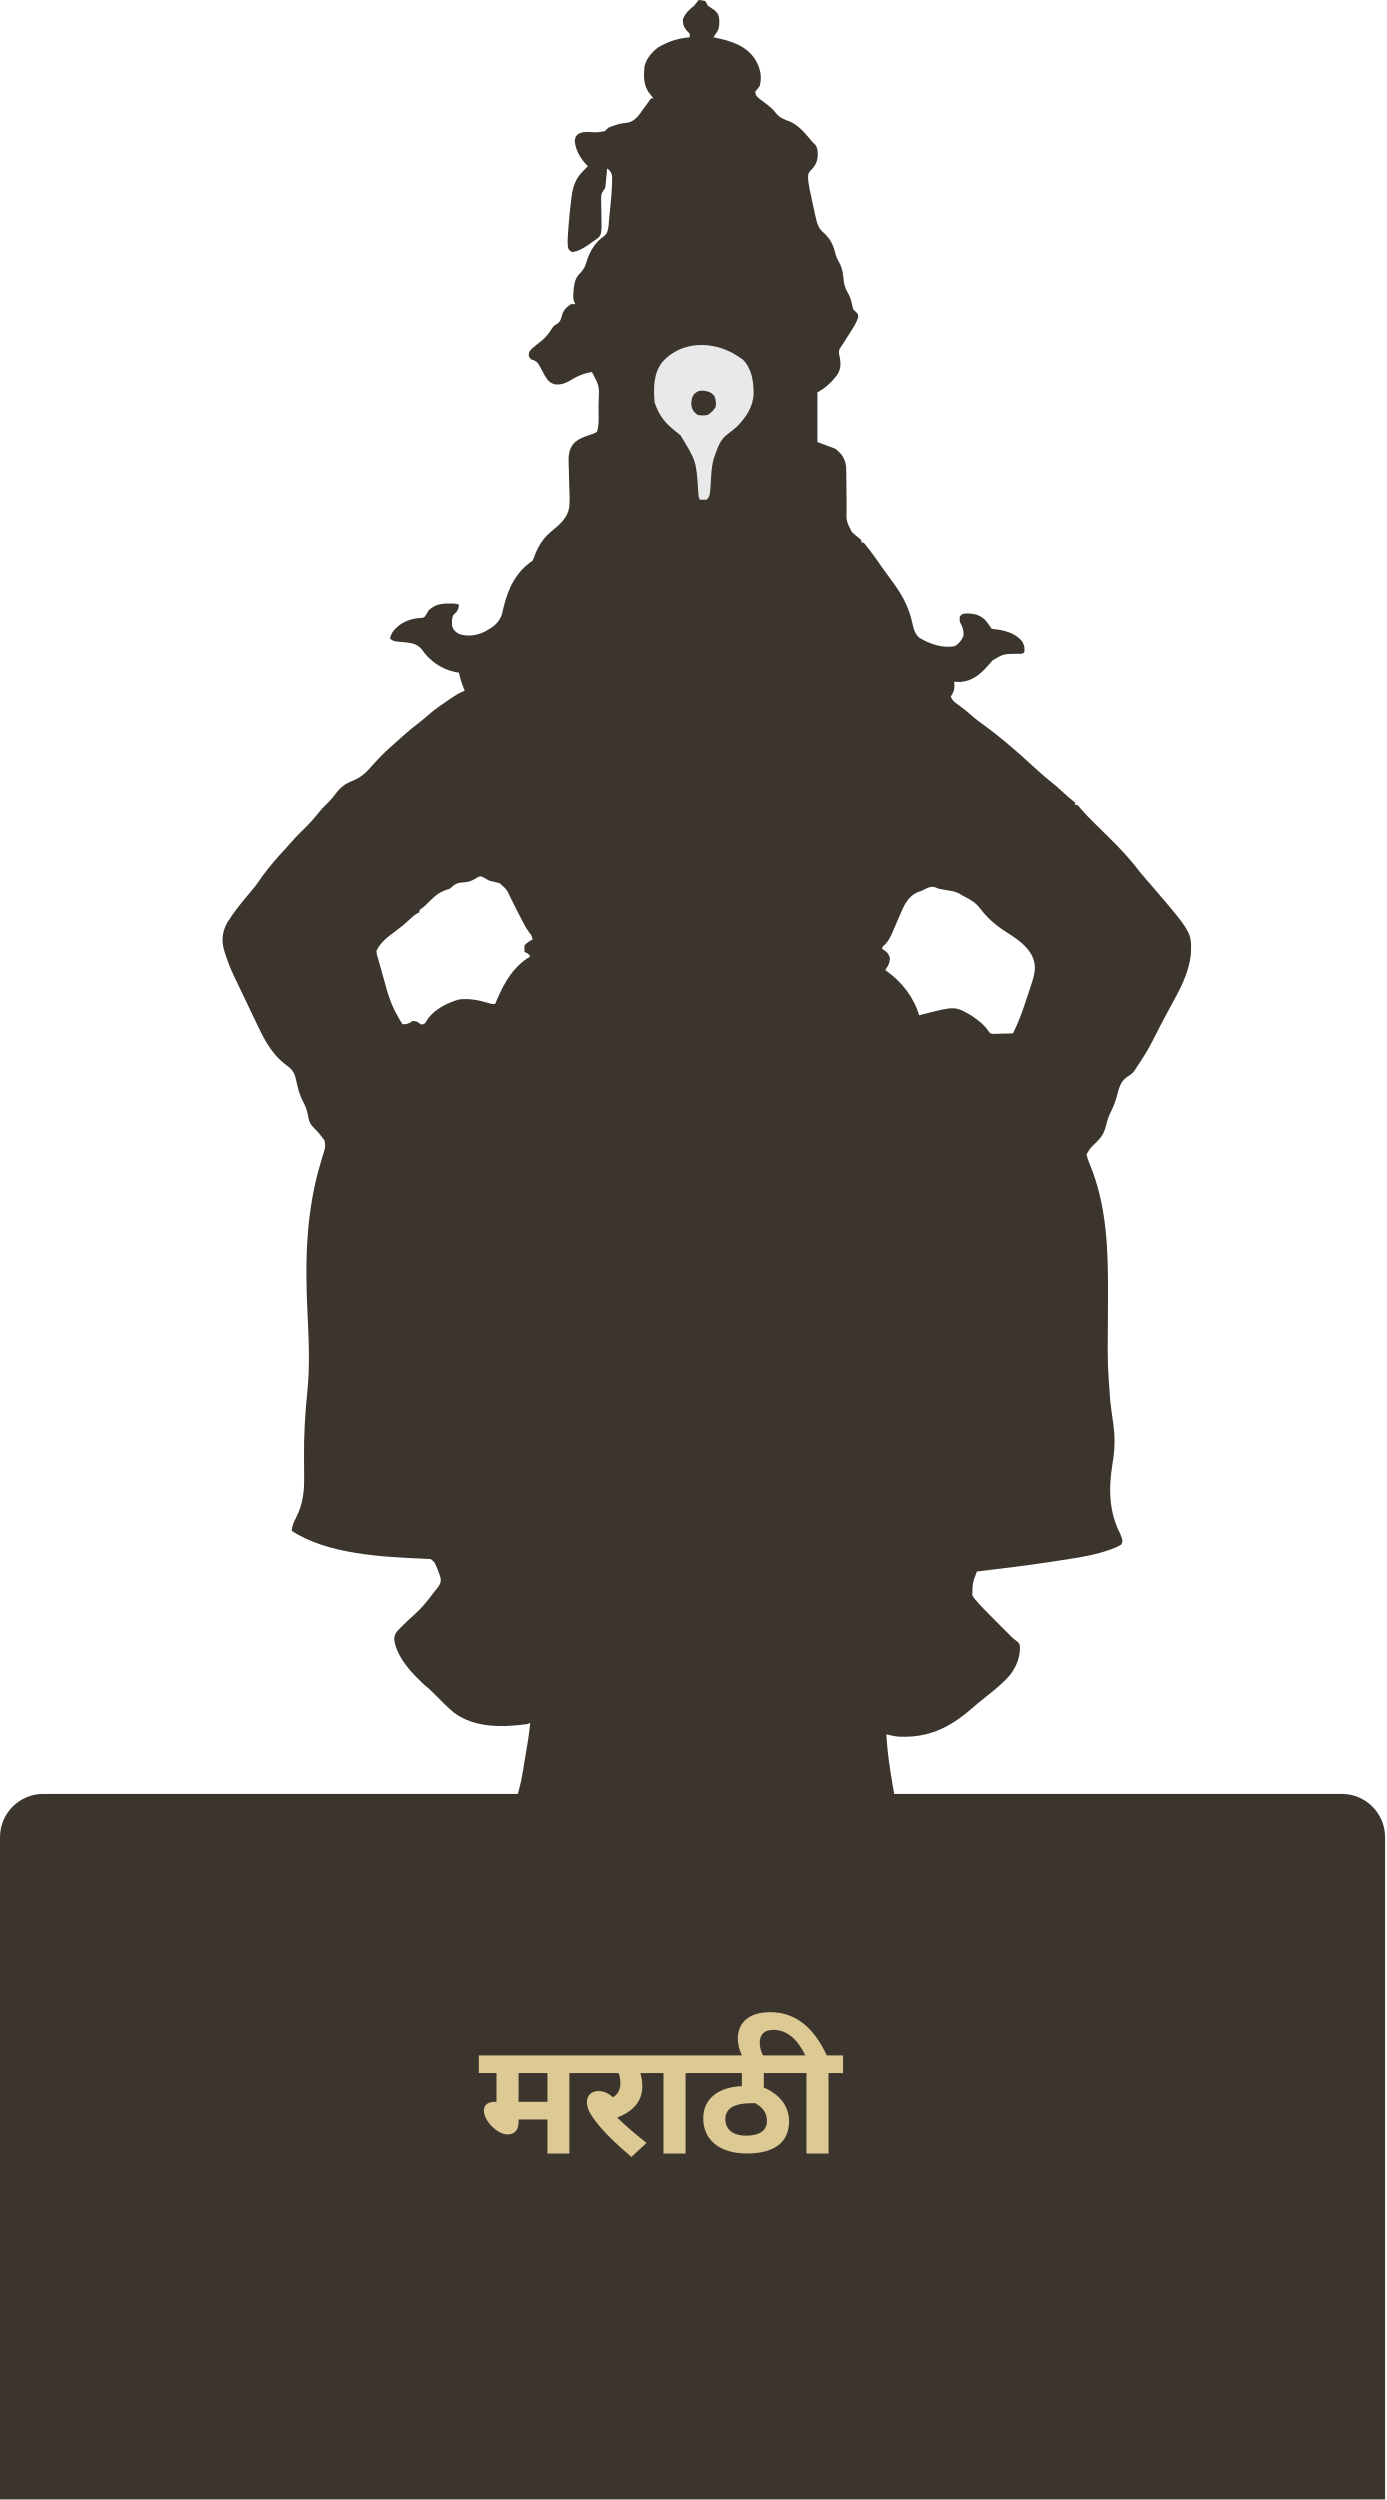
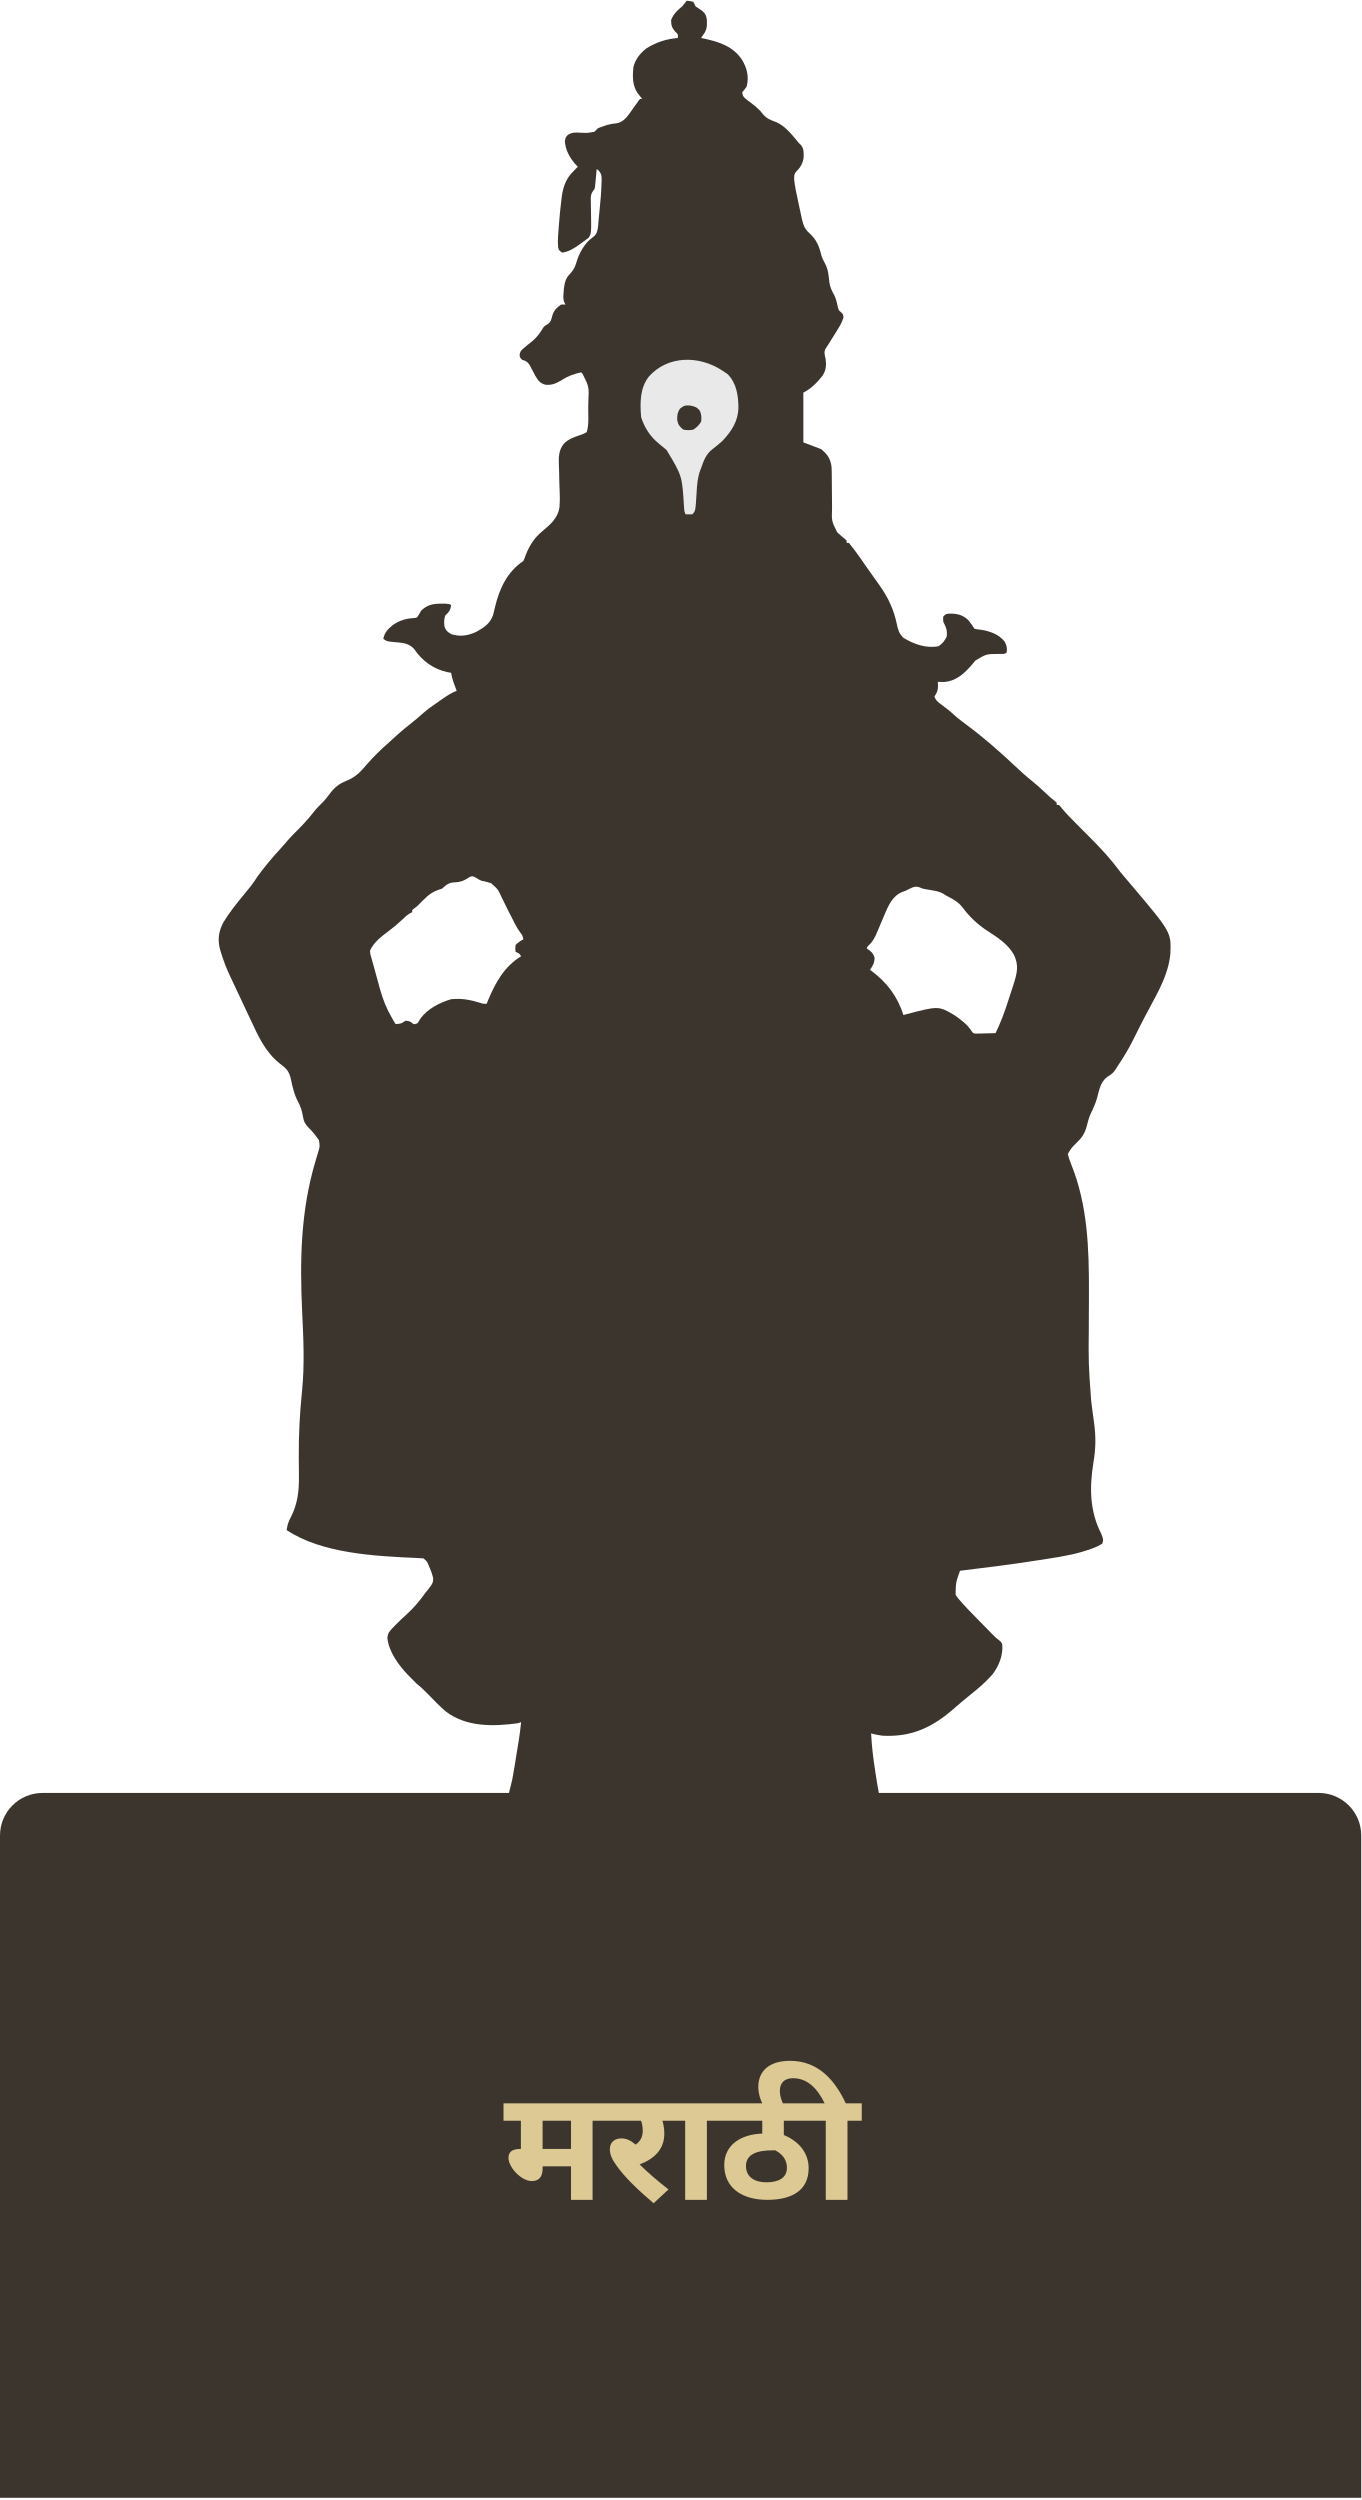
- <svg xmlns="http://www.w3.org/2000/svg" width="466" height="840" viewBox="0 0 466 840" fill="none">
-   <path d="M234.763 0C235.855 0.095 235.855 0.095 237.043 0.38C237.422 1.068 237.422 1.068 237.802 1.899C238.55 2.424 239.31 2.931 240.082 3.419C241.174 4.361 241.549 5.104 241.678 6.574C241.714 8.515 241.711 9.811 240.462 11.396C240.211 11.773 239.96 12.149 239.702 12.536C240.005 12.596 240.309 12.656 240.622 12.719C245.833 13.826 250.633 15.322 253.71 19.896C255.435 22.815 256.114 25.506 255.277 28.871C254.47 29.963 254.47 29.963 253.757 30.77C253.894 32.117 254.161 32.31 255.244 33.245C255.712 33.595 256.182 33.941 256.654 34.284C258.229 35.462 259.633 36.553 260.833 38.13C262.117 39.732 263.625 40.174 265.51 40.876C268.405 42.198 270.558 44.805 272.572 47.209C273.119 47.874 273.119 47.874 273.75 48.45C274.859 49.631 274.776 51.118 274.759 52.646C274.535 54.542 273.695 56.101 272.276 57.362C271.445 58.312 271.494 58.942 271.522 60.172C271.719 62.344 272.222 64.468 272.68 66.598C272.779 67.074 272.878 67.551 272.981 68.042C273.272 69.424 273.577 70.801 273.891 72.177C273.98 72.579 274.07 72.98 274.162 73.394C274.656 75.426 275.065 76.768 276.716 78.16C279.139 80.383 280 82.365 280.785 85.546C281.108 86.61 281.534 87.453 282.082 88.417C283.179 90.462 283.303 92.458 283.544 94.739C283.813 96.383 284.382 97.559 285.201 98.991C285.878 100.323 286.168 101.703 286.476 103.158C286.747 104.15 286.747 104.15 287.625 104.826C288.326 105.607 288.326 105.607 288.356 106.631C287.797 108.343 286.919 109.745 285.952 111.257C285.77 111.548 285.589 111.838 285.402 112.137C284.68 113.289 283.957 114.439 283.205 115.572C283.031 115.839 282.857 116.105 282.677 116.38C282.52 116.616 282.362 116.852 282.2 117.095C281.63 118.242 281.976 119.209 282.248 120.422C282.57 122.657 282.429 124.224 281.18 126.144C279.463 128.367 277.183 130.552 274.651 131.818C274.651 137.334 274.651 142.85 274.651 148.533C276.656 149.285 278.662 150.037 280.729 150.812C282.909 152.556 283.887 153.95 284.288 156.72C284.352 157.773 284.368 158.816 284.366 159.87C284.374 160.445 284.374 160.445 284.382 161.032C284.398 162.247 284.404 163.462 284.409 164.678C284.42 165.893 284.433 167.109 284.448 168.324C284.456 169.077 284.462 169.83 284.466 170.583C284.305 175.006 284.305 175.006 286.221 178.768C287.104 179.575 288.013 180.346 288.951 181.09C289.121 181.253 289.291 181.415 289.466 181.583C289.466 181.833 289.466 182.084 289.466 182.342C289.717 182.342 289.967 182.342 290.226 182.342C290.852 183.073 291.433 183.804 292.007 184.574C292.177 184.799 292.347 185.025 292.523 185.257C293.731 186.862 294.896 188.495 296.037 190.149C296.728 191.144 297.44 192.121 298.156 193.098C298.679 193.817 299.201 194.538 299.723 195.258C300.011 195.655 300.299 196.052 300.595 196.46C303.615 200.673 305.558 204.632 306.628 209.716C307.037 211.576 307.414 212.896 308.84 214.252C312.369 216.383 316.759 217.94 320.877 217.078C322.188 216.263 322.976 215.254 323.655 213.872C323.942 211.829 323.448 210.722 322.516 208.934C322.397 207.889 322.397 207.889 322.516 207.035C323.482 206.068 323.88 206.151 325.222 206.132C327.578 206.182 329.367 206.694 331.075 208.363C331.846 209.262 332.496 210.228 333.152 211.213C334.094 211.436 334.094 211.436 335.194 211.522C338.285 211.976 341.505 213.042 343.504 215.582C344.186 216.945 344.383 217.693 344.169 219.191C343.481 219.878 342.532 219.648 341.613 219.68C337.162 219.714 337.162 219.714 333.488 221.903C332.907 222.558 332.333 223.219 331.766 223.886C329.324 226.628 326.531 228.861 322.766 229.131C322.049 229.138 321.332 229.107 320.616 229.068C320.651 229.761 320.651 229.761 320.687 230.468C320.698 231.969 320.304 232.747 319.477 234.006C319.976 235.503 320.934 236.054 322.159 236.95C323.573 238.008 324.964 239.057 326.267 240.25C327.643 241.487 329.115 242.562 330.612 243.646C333.053 245.414 335.404 247.26 337.711 249.201C338.109 249.533 338.507 249.864 338.905 250.196C341.749 252.571 344.489 255.042 347.208 257.559C349.047 259.25 350.892 260.906 352.859 262.45C354.573 263.799 356.178 265.241 357.769 266.73C358.638 267.541 359.507 268.306 360.449 269.032C360.718 269.257 360.986 269.483 361.263 269.715C361.263 269.966 361.263 270.216 361.263 270.475C361.514 270.475 361.765 270.475 362.023 270.475C362.567 271.027 362.567 271.027 363.201 271.795C364.672 273.524 366.25 275.11 367.87 276.698C368.483 277.304 369.096 277.911 369.708 278.517C370.659 279.456 371.61 280.394 372.564 281.33C376.305 285.005 379.774 288.689 382.917 292.888C383.675 293.814 384.454 294.718 385.243 295.618C385.628 296.063 386.013 296.509 386.398 296.955C386.581 297.167 386.764 297.38 386.953 297.598C400.427 313.28 400.427 313.28 400.13 320.573C399.463 327.237 396.21 332.889 393.056 338.662C391.805 340.953 390.576 343.251 389.389 345.577C389.265 345.82 389.14 346.064 389.012 346.316C388.524 347.27 388.038 348.224 387.557 349.181C385.954 352.368 384.181 355.293 382.157 358.227C381.846 358.709 381.537 359.191 381.231 359.675C380.484 360.748 379.679 361.25 378.572 361.931C376.213 363.656 375.833 366.259 375.092 368.942C374.543 370.916 373.703 372.68 372.798 374.514C372.229 375.818 371.887 377.099 371.544 378.479C370.897 380.914 369.942 382.369 368.101 384.059C366.336 385.771 366.336 385.771 365.062 387.858C365.346 389.116 365.697 390.101 366.202 391.276C371.88 405.083 372.33 419.702 372.29 434.427C372.289 434.798 372.288 435.169 372.287 435.551C372.277 439.043 372.263 442.535 372.243 446.027C372.133 458.371 372.133 458.371 373.04 470.671C373.074 470.965 373.108 471.26 373.143 471.563C373.411 473.822 373.733 476.073 374.056 478.325C374.701 483.015 374.627 487.147 373.799 491.802C372.463 500.004 372.535 507.953 376.459 515.497C377.281 517.59 377.281 517.59 376.838 518.916C374.934 520.106 372.901 520.763 370.76 521.409C370.516 521.484 370.271 521.559 370.018 521.637C365.016 523.084 359.755 523.751 354.615 524.543C354.309 524.591 354.003 524.638 353.688 524.687C345.222 525.992 336.717 527.01 328.214 528.033C326.78 531.939 326.78 531.939 326.694 536.011C327.231 536.982 327.905 537.748 328.665 538.551C328.848 538.757 329.032 538.963 329.221 539.175C330.361 540.444 331.564 541.644 332.772 542.849C333.366 543.446 333.96 544.044 334.553 544.643C335.226 545.319 335.898 545.995 336.571 546.671C336.909 547.012 337.247 547.353 337.595 547.705C337.923 548.034 338.251 548.363 338.589 548.703C338.886 549.001 339.182 549.299 339.487 549.606C340.371 550.472 340.371 550.472 341.407 551.267C342.269 551.966 342.269 551.966 342.649 552.725C342.988 556.452 341.528 560.067 339.23 562.982C336.92 565.548 334.351 567.707 331.633 569.82C330.95 570.372 330.27 570.926 329.591 571.482C329.066 571.91 329.066 571.91 328.53 572.347C327.809 572.945 327.096 573.551 326.39 574.166C318.839 580.696 311.678 584.057 301.622 583.496C300.303 583.326 299.11 583.079 297.823 582.736C298.025 586.854 298.509 590.87 299.153 594.94C299.24 595.502 299.326 596.063 299.413 596.625C299.736 598.715 300.068 600.796 300.483 602.87C258.738 602.87 216.993 602.87 173.983 602.87C174.359 601.365 174.735 599.861 175.122 598.311C175.365 597.039 175.594 595.773 175.802 594.496C175.858 594.156 175.915 593.817 175.973 593.467C176.091 592.758 176.207 592.048 176.323 591.338C176.5 590.26 176.679 589.183 176.858 588.105C176.973 587.41 177.088 586.715 177.203 586.02C177.255 585.703 177.308 585.386 177.362 585.059C177.693 583.023 177.948 580.989 178.161 578.937C177.785 579.063 177.409 579.188 177.022 579.317C168.721 580.424 159.424 580.625 152.472 575.4C150.343 573.636 148.418 571.657 146.487 569.682C145.197 568.364 143.906 567.161 142.452 566.021C141.811 565.396 141.178 564.763 140.553 564.122C140.23 563.807 139.907 563.491 139.574 563.166C136.376 559.894 132.94 555.383 132.441 550.7C132.612 548.934 133.127 548.403 134.356 547.146C134.543 546.952 134.729 546.758 134.922 546.557C136.298 545.146 137.756 543.832 139.223 542.516C141.6 540.384 143.548 538.038 145.428 535.463C145.824 534.934 146.249 534.426 146.677 533.921C147.635 532.726 148.185 531.986 148.085 530.422C147.813 529.317 147.458 528.32 147.011 527.273C146.88 526.967 146.75 526.661 146.615 526.346C145.97 524.838 145.97 524.838 144.732 523.855C143.968 523.796 143.202 523.759 142.436 523.731C128.425 523.122 110.039 522.257 98.007 514.358C98.213 512.651 98.654 511.42 99.478 509.918C101.752 505.523 102.249 501.237 102.196 496.365C102.191 495.501 102.186 494.637 102.181 493.774C102.172 492.432 102.162 491.091 102.149 489.749C102.081 482.23 102.514 474.839 103.28 467.362C104.154 458.721 103.747 450.051 103.325 441.397C102.472 423.852 102.732 407.169 107.87 390.223C108.014 389.75 108.157 389.277 108.305 388.789C108.434 388.371 108.563 387.952 108.696 387.521C109.381 385.339 109.381 385.339 109.035 383.182C108.004 381.748 106.972 380.443 105.699 379.215C104.425 377.986 103.862 377.055 103.576 375.28C103.26 373.391 102.807 371.923 101.877 370.241C100.587 367.837 100.011 365.381 99.46 362.73C98.872 360.057 97.893 359.035 95.68 357.467C90.677 353.539 88.322 348.304 85.66 342.676C85.29 341.903 84.918 341.132 84.546 340.36C83.632 338.462 82.728 336.56 81.825 334.656C81.291 333.533 80.752 332.411 80.213 331.29C79.955 330.752 79.955 330.752 79.691 330.203C79.369 329.531 79.046 328.86 78.722 328.189C77.481 325.598 76.448 322.985 75.594 320.239C75.501 319.949 75.409 319.659 75.313 319.36C74.328 315.929 74.688 313.112 76.353 309.982C78.375 306.736 80.733 303.789 83.191 300.865C83.802 300.13 84.412 299.394 85.019 298.657C85.288 298.333 85.557 298.01 85.834 297.676C86.661 296.621 87.388 295.523 88.13 294.407C90.527 291.185 93.089 288.166 95.843 285.244C96.636 284.396 97.4 283.541 98.149 282.654C99.402 281.199 100.77 279.87 102.138 278.523C104.069 276.62 105.816 274.676 107.498 272.546C108.45 271.387 109.501 270.366 110.578 269.325C111.352 268.524 112.011 267.684 112.679 266.794C114.417 264.528 115.853 263.373 118.496 262.331C121.527 261.126 123.248 259.369 125.328 256.928C127.689 254.27 130.26 251.766 132.967 249.464C133.821 248.731 134.644 247.969 135.472 247.207C137.206 245.639 139.014 244.192 140.867 242.77C142.035 241.869 143.155 240.941 144.249 239.952C146.089 238.328 148.09 236.968 150.121 235.597C150.675 235.217 150.675 235.217 151.239 234.829C152.839 233.742 154.303 232.773 156.128 232.107C156.023 231.827 155.918 231.547 155.809 231.259C155.672 230.889 155.534 230.518 155.392 230.136C155.256 229.77 155.119 229.404 154.978 229.028C154.642 228.028 154.409 227.066 154.229 226.029C153.743 225.942 153.257 225.856 152.757 225.767C148.112 224.719 144.267 221.974 141.617 218.057C139.906 216.142 137.764 215.946 135.353 215.748C132.342 215.49 132.342 215.49 131.056 214.632C131.435 212.465 132.616 211.37 134.235 210.01C136.31 208.566 138.582 207.806 141.099 207.652C142.534 207.556 142.534 207.556 143.283 206.346C143.511 205.947 143.738 205.547 143.972 205.135C146.056 203.161 148.085 202.752 150.905 202.785C151.369 202.787 151.833 202.79 152.312 202.792C153.469 202.856 153.469 202.856 154.229 203.236C154.045 204.89 153.549 205.55 152.329 206.655C151.721 207.871 151.815 209.131 151.949 210.454C152.495 211.897 152.951 212.274 154.3 213.041C157.343 213.989 160.131 213.551 162.965 212.184C165.558 210.768 167.545 209.459 168.58 206.598C168.826 205.711 169.035 204.823 169.234 203.924C170.766 197.674 173.382 192.113 178.921 188.421C179.367 187.471 179.367 187.471 179.752 186.355C181.081 183.091 182.754 180.529 185.515 178.332C188.2 176.115 190.682 174.029 191.272 170.451C191.492 167.809 191.379 165.185 191.243 162.541C191.205 161.182 191.176 159.824 191.152 158.464C191.133 157.626 191.105 156.788 191.065 155.95C190.967 153.386 191.044 151.122 192.736 149.031C194.342 147.363 196.494 146.677 198.649 145.975C199.478 145.703 199.478 145.703 200.574 145.114C201.403 142.596 201.084 139.553 201.108 136.93C201.116 136.247 201.129 135.565 201.147 134.883C201.393 129.838 201.393 129.838 199.167 125.465C199.005 125.305 198.842 125.145 198.675 124.981C196.257 125.512 194.282 126.175 192.169 127.497C190.282 128.651 188.756 129.369 186.519 129.159C184.669 128.688 184.008 127.782 183.052 126.215C182.53 125.288 182.029 124.356 181.546 123.408C180.953 122.274 180.608 121.646 179.443 121.063C178.997 120.934 178.997 120.934 178.541 120.802C177.781 120.042 177.781 120.042 177.637 119.138C177.829 117.813 178.298 117.485 179.325 116.647C179.637 116.384 179.949 116.122 180.271 115.852C180.825 115.406 181.381 114.962 181.939 114.522C183.532 113.237 184.523 111.885 185.603 110.149C186.139 109.405 186.139 109.405 187.16 108.836C188.406 108.027 188.495 107.078 188.894 105.691C189.448 104.042 190.422 103.131 191.837 102.188C192.338 102.188 192.84 102.188 193.356 102.188C193.229 101.991 193.102 101.794 192.971 101.591C192.466 100.345 192.583 99.391 192.692 98.056C192.742 97.376 192.742 97.376 192.793 96.682C193.081 94.596 193.484 93.161 195.018 91.694C196.153 90.468 196.651 89.474 197.108 87.871C198.055 84.664 200.003 81.335 202.83 79.442C204.147 78.408 204.263 77.39 204.492 75.762C204.561 74.985 204.63 74.207 204.685 73.429C204.758 72.496 204.857 71.568 204.962 70.638C205.317 67.415 205.592 64.191 205.655 60.947C205.67 60.55 205.67 60.55 205.685 60.146C205.69 58.82 205.598 58.225 204.744 57.185C204.496 56.993 204.248 56.8 203.993 56.602C203.931 57.316 203.931 57.316 203.867 58.044C203.806 58.672 203.745 59.299 203.684 59.926C203.658 60.239 203.631 60.553 203.604 60.876C203.558 61.331 203.558 61.331 203.511 61.796C203.485 62.074 203.459 62.353 203.432 62.64C203.233 63.44 203.233 63.44 202.652 64.149C201.88 65.269 201.97 66.061 201.996 67.411C202.001 67.889 202.006 68.368 202.012 68.861C202.029 69.609 202.029 69.609 202.046 70.373C202.181 78.345 202.181 78.345 201.215 79.73C201.004 79.886 200.792 80.042 200.574 80.202C200.334 80.382 200.094 80.562 199.847 80.747C199.586 80.927 199.324 81.108 199.055 81.294C198.785 81.495 198.516 81.695 198.238 81.901C196.43 83.192 194.462 84.425 192.217 84.713C191.077 83.954 191.077 83.954 190.81 82.908C190.7 81.709 190.703 80.606 190.786 79.405C190.816 78.973 190.845 78.541 190.876 78.096C190.911 77.639 190.946 77.183 190.982 76.712C191.018 76.241 191.053 75.77 191.09 75.284C191.321 72.38 191.595 69.486 191.979 66.598C192.018 66.287 192.056 65.977 192.096 65.658C192.492 62.932 193.366 60.221 195.28 58.169C195.556 57.865 195.556 57.865 195.839 57.555C196.399 56.978 196.964 56.408 197.535 55.842C197.198 55.49 196.861 55.137 196.514 54.774C194.734 52.685 193.306 50.102 193.119 47.319C193.356 45.965 193.356 45.965 194.131 45.126C195.55 44.269 196.694 44.288 198.295 44.375C200.793 44.511 200.793 44.511 203.233 44.066C203.617 43.69 203.997 43.31 204.373 42.926C205.348 42.51 205.348 42.51 206.486 42.143C206.893 42.009 207.3 41.876 207.719 41.738C208.801 41.443 209.768 41.317 210.878 41.217C213.584 40.739 215.019 38.177 216.529 36.089C216.972 35.487 217.415 34.885 217.859 34.284C218.027 34.043 218.196 33.802 218.369 33.554C218.514 33.388 218.659 33.221 218.808 33.05C219.059 33.05 219.31 33.05 219.568 33.05C219.412 32.857 219.257 32.664 219.096 32.465C218.789 32.073 218.789 32.073 218.476 31.672C218.273 31.417 218.071 31.161 217.862 30.898C216.177 28.288 216.266 25.413 216.529 22.413C217.174 19.665 218.882 17.653 221.088 15.955C224.498 13.912 227.787 12.875 231.724 12.536C231.85 11.306 231.85 11.306 230.798 10.352C229.714 9.097 229.415 8.15 229.445 6.458C230.352 4.354 231.438 3.329 233.244 1.899C233.767 1.28 234.28 0.651 234.763 0ZM159.571 295.333C158.159 296.15 157.113 296.427 155.487 296.496C153.454 296.595 152.705 297.2 151.19 298.586C150.618 298.8 150.039 298.996 149.457 299.179C146.784 300.153 144.963 302.21 142.98 304.17C142.452 304.664 142.452 304.664 141.547 305.327C141.345 305.484 141.142 305.641 140.933 305.803C140.933 306.054 140.933 306.305 140.933 306.563C140.721 306.653 140.51 306.742 140.292 306.835C139.202 307.44 138.418 308.197 137.514 309.056C136.027 310.436 134.527 311.681 132.884 312.879C130.45 314.668 127.767 316.655 126.498 319.479C126.583 320.669 126.583 320.669 126.996 321.972C127.066 322.224 127.136 322.476 127.208 322.736C127.372 323.326 127.541 323.914 127.712 324.503C128.068 325.733 128.407 326.967 128.746 328.202C129.009 329.148 129.272 330.095 129.537 331.042C129.663 331.496 129.789 331.951 129.918 332.419C130.911 335.907 132.137 338.989 134 342.106C134.233 342.498 134.466 342.89 134.706 343.294C134.968 343.728 134.968 343.728 135.235 344.171C137.14 344.046 137.14 344.046 138.654 343.032C139.906 343.157 140.41 343.268 141.313 344.171C142.066 344.222 142.066 344.222 142.832 343.791C143.168 343.263 143.502 342.734 143.83 342.201C146.28 338.971 150.407 336.91 154.229 335.814C157.72 335.438 160.763 336.002 164.074 337.001C165.225 337.385 165.225 337.385 166.385 337.333C166.569 336.888 166.753 336.443 166.943 335.985C169.402 330.166 172.548 324.689 178.161 321.379C177.684 320.425 177.211 320.288 176.262 319.859C176.143 318.814 176.143 318.814 176.262 317.58C177.107 316.757 177.87 316.206 178.921 315.68C178.773 314.683 178.563 314.186 177.899 313.413C176.652 311.777 175.791 309.984 174.861 308.154C174.452 307.369 174.043 306.585 173.634 305.8C172.921 304.427 172.231 303.048 171.565 301.651C170.229 298.813 170.229 298.813 167.913 296.792C166.776 296.42 165.655 296.173 164.486 295.927C163.631 295.511 163.631 295.511 162.919 295.072C161.343 294.113 161.029 294.402 159.571 295.333ZM309.6 299.345C309.275 299.458 308.95 299.57 308.616 299.685C304.97 301.095 303.74 304.353 302.255 307.708C301.152 310.24 301.152 310.24 300.081 312.786C299.187 314.906 298.451 316.471 296.684 317.96C296.558 318.21 296.433 318.461 296.304 318.719C296.672 318.978 297.04 319.236 297.42 319.503C298.393 320.324 298.586 320.628 299.011 321.901C298.949 323.684 298.431 324.471 297.444 325.937C297.632 326.071 297.821 326.204 298.015 326.342C303.127 330.057 306.97 335.027 308.84 341.132C309.06 341.075 309.279 341.017 309.506 340.958C320.86 338.021 320.86 338.021 326.314 341.18C328.411 342.584 330.78 344.352 332.144 346.493C332.71 347.284 332.71 347.284 333.599 347.383C333.912 347.375 334.224 347.367 334.546 347.359C334.885 347.354 335.224 347.349 335.573 347.344C335.926 347.331 336.279 347.318 336.642 347.305C337 347.298 337.357 347.292 337.725 347.285C338.607 347.267 339.488 347.242 340.37 347.21C342.146 343.635 343.491 340.011 344.727 336.223C345.026 335.309 345.328 334.396 345.632 333.483C345.827 332.893 346.022 332.302 346.217 331.711C346.305 331.443 346.394 331.175 346.485 330.899C347.691 327.194 348.452 324.48 346.614 320.809C344.469 317.078 340.806 314.912 337.264 312.621C334.043 310.493 331.503 308.118 329.14 305.027C327.781 303.278 326.269 302.378 324.295 301.381C323.275 300.865 323.275 300.865 322.387 300.267C321.084 299.569 319.779 299.357 318.337 299.132C315.498 298.673 315.498 298.673 314.27 298.135C312.593 297.541 311.127 298.641 309.6 299.345Z" fill="#3B352E" />
-   <path d="M247.635 119.5C247.9 119.679 248.165 119.857 248.439 120.042C248.791 120.269 249.144 120.496 249.507 120.73C252.604 123.827 253.201 128.006 253.214 132.194C253.085 136.606 250.812 140.014 247.808 143.146C246.675 144.202 245.475 145.135 244.236 146.063C242.103 147.715 241.338 149.865 240.461 152.331C240.367 152.568 240.273 152.805 240.176 153.049C239.247 155.53 239.066 157.939 238.918 160.57C238.551 166.778 238.551 166.778 237.422 167.906C236.663 167.922 235.903 167.923 235.143 167.906C234.708 167.036 234.677 166.441 234.613 165.471C233.976 154.974 233.976 154.974 228.648 146.267C227.802 145.542 226.936 144.848 226.062 144.158C223.059 141.747 221.166 138.891 219.948 135.237C219.565 130.444 219.474 125.477 222.607 121.561C229.094 114.378 239.804 114.459 247.635 119.5Z" fill="#E9E9E9" />
-   <path d="M236.691 131.318C238.195 131.571 239.022 131.839 240.01 133.031C240.584 134.39 240.644 135.296 240.462 136.759C239.672 137.985 239.018 138.608 237.802 139.418C236.628 139.647 235.558 139.647 234.384 139.418C233.125 138.416 232.639 137.857 232.305 136.306C232.204 134.787 232.365 133.631 233.244 132.367C234.538 131.315 235.085 131.181 236.691 131.318Z" fill="#3B352E" />
-   <path d="M0 617.297C0 609.265 6.511 602.754 14.543 602.754H450.843C458.875 602.754 465.386 609.265 465.386 617.297V839.81H0V617.297Z" fill="#3C352E" />
-   <path d="M191.308 696.548V723.578H183.941V712.13H174.242V712.925C174.242 715.893 172.811 717.165 170.532 717.165C166.981 717.165 162.582 712.501 162.582 709.215C162.582 707.625 163.377 706.194 166.557 706.194H166.822V696.548H160.886V690.612H196.184V696.548H191.308ZM183.941 696.548H174.242V706.194H183.941V696.548ZM217.243 720.027L212.155 724.744C206.431 719.868 202.191 715.681 199.594 712.024C197.898 709.745 197.209 708.049 197.209 706.247C197.209 704.021 198.746 702.59 201.131 702.59C202.933 702.59 204.417 703.332 206.007 704.71C207.703 703.544 208.445 702.007 208.445 699.94C208.445 698.721 208.233 697.555 207.862 696.548H195.46V690.612H219.628V696.548H215.176C215.547 697.767 215.812 699.198 215.812 701C215.812 706.194 212.579 709.48 207.385 711.494C210.3 714.356 213.586 717.165 217.243 720.027ZM230.356 696.548V723.578H222.936V696.548H218.855V690.612H235.232V696.548H230.356ZM267.718 696.548H256.641V701.424C262.312 703.809 265.121 707.996 265.121 712.766C265.121 720.504 259.185 723.578 251.023 723.578C241.96 723.578 236.289 719.179 236.289 711.706C236.289 704.71 242.119 701.159 249.274 700.947V696.548H234.434V690.612H267.718V696.548ZM250.652 717.589C254.998 717.589 257.701 715.999 257.701 712.607C257.701 710.01 256.27 707.996 253.726 706.671H252.666C247.366 706.671 243.709 708.049 243.709 712.024C243.709 715.734 246.624 717.589 250.652 717.589ZM278.387 696.548V723.578H270.967V696.548H266.886V690.612H270.596C268.158 685.63 264.766 682.026 259.784 682.026C256.816 682.026 255.279 683.669 255.279 686.372C255.279 688.015 255.756 689.446 256.498 690.983H249.449C248.495 689.128 247.912 686.955 247.912 685.047C247.912 679.641 251.569 676.09 258.777 676.09C268.37 676.09 274.041 682.609 277.804 690.612H283.263V696.548H278.387Z" fill="#DDC993" />
+ <svg xmlns="http://www.w3.org/2000/svg" width="465" height="854" viewBox="0 0 465 854" fill="none">
+   <path d="M234.568 0.247C235.66 0.344 235.66 0.344 236.846 0.633C237.225 1.332 237.225 1.332 237.605 2.176C238.352 2.709 239.111 3.224 239.882 3.72C240.974 4.676 241.348 5.432 241.478 6.924C241.513 8.896 241.51 10.212 240.262 11.822C240.011 12.204 239.761 12.586 239.503 12.98C239.806 13.041 240.109 13.102 240.422 13.165C245.629 14.29 250.425 15.81 253.499 20.456C255.223 23.421 255.901 26.154 255.065 29.571C254.258 30.681 254.258 30.681 253.547 31.501C253.683 32.868 253.95 33.065 255.032 34.015C255.499 34.37 255.969 34.721 256.441 35.07C258.014 36.267 259.417 37.374 260.616 38.976C261.899 40.603 263.406 41.052 265.289 41.765C268.182 43.108 270.333 45.755 272.345 48.198C272.892 48.873 272.892 48.873 273.523 49.458C274.631 50.658 274.548 52.168 274.531 53.72C274.307 55.646 273.468 57.229 272.05 58.51C271.219 59.475 271.269 60.114 271.297 61.364C271.493 63.57 271.996 65.728 272.454 67.891C272.553 68.375 272.652 68.859 272.754 69.358C273.045 70.761 273.35 72.16 273.663 73.558C273.753 73.966 273.842 74.373 273.934 74.793C274.427 76.858 274.837 78.221 276.487 79.635C278.907 81.892 279.767 83.905 280.552 87.136C280.874 88.218 281.3 89.074 281.848 90.053C282.944 92.129 283.068 94.157 283.308 96.474C283.577 98.144 284.146 99.338 284.964 100.793C285.64 102.145 285.931 103.548 286.238 105.026C286.508 106.033 286.508 106.033 287.386 106.72C288.087 107.512 288.087 107.512 288.117 108.552C287.558 110.292 286.681 111.716 285.715 113.252C285.533 113.547 285.352 113.842 285.165 114.146C284.443 115.316 283.721 116.484 282.97 117.635C282.796 117.905 282.622 118.176 282.442 118.455C282.285 118.694 282.128 118.934 281.966 119.181C281.397 120.346 281.742 121.329 282.014 122.561C282.335 124.831 282.194 126.423 280.946 128.372C279.231 130.63 276.953 132.85 274.423 134.136C274.423 139.738 274.423 145.341 274.423 151.113C276.427 151.877 278.431 152.641 280.496 153.428C282.674 155.2 283.651 156.616 284.052 159.429C284.116 160.498 284.132 161.557 284.13 162.628C284.138 163.212 284.138 163.212 284.146 163.808C284.162 165.043 284.168 166.277 284.173 167.512C284.184 168.746 284.197 169.981 284.212 171.215C284.22 171.98 284.226 172.745 284.229 173.51C284.069 178.001 284.069 178.001 285.983 181.823C286.866 182.643 287.774 183.426 288.711 184.181C288.881 184.347 289.051 184.512 289.226 184.682C289.226 184.936 289.226 185.191 289.226 185.454C289.476 185.454 289.727 185.454 289.985 185.454C290.611 186.196 291.191 186.938 291.764 187.72C291.934 187.949 292.104 188.178 292.28 188.414C293.487 190.045 294.652 191.702 295.791 193.383C296.482 194.393 297.193 195.386 297.908 196.378C298.431 197.109 298.953 197.84 299.474 198.572C299.762 198.975 300.049 199.378 300.346 199.793C303.363 204.072 305.304 208.093 306.373 213.257C306.782 215.146 307.159 216.487 308.583 217.865C312.11 220.029 316.496 221.61 320.611 220.734C321.921 219.907 322.708 218.882 323.386 217.479C323.673 215.403 323.18 214.279 322.248 212.463C322.129 211.402 322.129 211.402 322.248 210.534C323.213 209.552 323.611 209.636 324.952 209.617C327.306 209.667 329.093 210.188 330.8 211.883C331.571 212.796 332.219 213.777 332.876 214.778C333.816 215.004 333.816 215.004 334.916 215.091C338.004 215.552 341.221 216.636 343.219 219.215C343.9 220.6 344.097 221.36 343.883 222.881C343.196 223.579 342.247 223.345 341.33 223.378C336.882 223.412 336.882 223.412 333.211 225.636C332.631 226.301 332.057 226.972 331.491 227.649C329.05 230.435 326.26 232.703 322.498 232.977C321.782 232.984 321.065 232.952 320.35 232.913C320.385 233.617 320.385 233.617 320.421 234.335C320.432 235.86 320.038 236.649 319.211 237.929C319.71 239.449 320.668 240.009 321.892 240.919C323.304 241.993 324.694 243.059 325.996 244.271C327.371 245.527 328.842 246.619 330.337 247.72C332.776 249.516 335.125 251.39 337.43 253.363C337.828 253.699 338.226 254.036 338.624 254.372C341.465 256.785 344.203 259.295 346.919 261.851C348.757 263.569 350.601 265.251 352.565 266.819C354.279 268.189 355.882 269.654 357.472 271.167C358.34 271.991 359.209 272.767 360.149 273.505C360.418 273.734 360.687 273.963 360.963 274.198C360.963 274.453 360.963 274.708 360.963 274.97C361.214 274.97 361.464 274.97 361.722 274.97C362.266 275.532 362.266 275.532 362.899 276.311C364.369 278.067 365.946 279.678 367.564 281.291C368.177 281.907 368.789 282.523 369.401 283.139C370.351 284.093 371.301 285.045 372.254 285.996C375.992 289.729 379.459 293.471 382.599 297.735C383.356 298.676 384.135 299.594 384.923 300.508C385.308 300.961 385.693 301.413 386.077 301.866C386.26 302.082 386.443 302.298 386.632 302.52C400.095 318.447 400.095 318.447 399.798 325.855C399.131 332.624 395.881 338.365 392.73 344.228C391.479 346.556 390.251 348.89 389.066 351.252C388.941 351.499 388.817 351.747 388.688 352.002C388.202 352.971 387.715 353.94 387.235 354.912C385.634 358.15 383.862 361.121 381.839 364.101C381.529 364.59 381.22 365.08 380.914 365.572C380.168 366.661 379.363 367.171 378.257 367.863C375.901 369.615 375.521 372.259 374.78 374.984C374.232 376.989 373.393 378.781 372.488 380.644C371.92 381.968 371.579 383.27 371.235 384.671C370.589 387.144 369.635 388.622 367.796 390.338C366.032 392.078 366.032 392.078 364.759 394.197C365.043 395.475 365.394 396.475 365.898 397.669C371.571 411.693 372.021 426.541 371.981 441.498C371.98 441.874 371.979 442.251 371.978 442.639C371.968 446.186 371.953 449.733 371.934 453.28C371.824 465.817 371.824 465.817 372.73 478.311C372.764 478.61 372.798 478.909 372.833 479.216C373.101 481.511 373.422 483.797 373.745 486.085C374.39 490.849 374.316 495.046 373.489 499.774C372.154 508.105 372.225 516.179 376.146 523.841C376.967 525.966 376.967 525.966 376.526 527.314C374.623 528.523 372.592 529.19 370.452 529.846C370.208 529.922 369.963 529.998 369.711 530.077C364.712 531.547 359.456 532.225 354.321 533.029C354.015 533.077 353.709 533.126 353.394 533.175C344.935 534.501 336.438 535.535 327.941 536.574C326.509 540.541 326.509 540.541 326.423 544.677C326.959 545.663 327.632 546.442 328.392 547.257C328.575 547.466 328.758 547.676 328.947 547.891C330.087 549.18 331.289 550.399 332.496 551.622C333.089 552.229 333.682 552.837 334.275 553.444C334.947 554.131 335.619 554.818 336.292 555.505C336.629 555.851 336.967 556.198 337.315 556.554C337.643 556.889 337.97 557.223 338.308 557.568C338.604 557.871 338.9 558.174 339.205 558.486C340.088 559.365 340.088 559.365 341.124 560.173C341.985 560.882 341.985 560.882 342.365 561.654C342.703 565.439 341.244 569.111 338.949 572.072C336.64 574.678 334.074 576.871 331.357 579.017C330.675 579.578 329.995 580.14 329.317 580.705C328.792 581.14 328.792 581.14 328.257 581.584C327.537 582.191 326.824 582.807 326.119 583.432C318.574 590.064 311.42 593.478 301.372 592.908C300.053 592.735 298.862 592.485 297.576 592.136C297.777 596.319 298.261 600.398 298.905 604.531C298.991 605.102 299.078 605.673 299.164 606.244C299.487 608.366 299.819 610.479 300.233 612.586C258.523 612.586 216.812 612.586 173.838 612.586C174.214 611.058 174.59 609.53 174.977 607.956C175.219 606.664 175.449 605.378 175.656 604.081C175.712 603.736 175.769 603.391 175.827 603.036C175.944 602.315 176.061 601.594 176.177 600.873C176.353 599.779 176.532 598.684 176.711 597.59C176.826 596.884 176.941 596.178 177.055 595.472C177.108 595.149 177.161 594.827 177.215 594.496C177.546 592.427 177.8 590.362 178.013 588.278C177.637 588.405 177.262 588.532 176.875 588.663C168.581 589.788 159.291 589.992 152.345 584.684C150.218 582.893 148.294 580.883 146.365 578.877C145.076 577.538 143.786 576.316 142.334 575.159C141.694 574.524 141.061 573.88 140.436 573.23C140.113 572.909 139.79 572.589 139.458 572.259C136.263 568.935 132.83 564.353 132.331 559.597C132.501 557.803 133.016 557.264 134.245 555.987C134.431 555.79 134.617 555.592 134.81 555.389C136.184 553.955 137.642 552.621 139.108 551.285C141.482 549.119 143.429 546.736 145.307 544.121C145.703 543.583 146.128 543.067 146.555 542.555C147.513 541.341 148.061 540.589 147.962 539.001C147.69 537.878 147.336 536.865 146.889 535.802C146.758 535.492 146.628 535.181 146.493 534.86C145.848 533.328 145.848 533.328 144.612 532.33C143.848 532.27 143.083 532.233 142.318 532.205C128.319 531.586 109.948 530.707 97.925 522.684C98.132 520.951 98.573 519.7 99.396 518.174C101.668 513.71 102.164 509.357 102.111 504.409C102.106 503.531 102.101 502.654 102.097 501.776C102.087 500.414 102.077 499.051 102.064 497.689C101.996 490.052 102.429 482.544 103.194 474.949C104.068 466.173 103.66 457.367 103.239 448.577C102.386 430.757 102.647 413.812 107.781 396.6C107.924 396.119 108.067 395.638 108.215 395.143C108.344 394.718 108.473 394.293 108.606 393.855C109.29 391.639 109.29 391.639 108.944 389.447C107.914 387.992 106.883 386.666 105.611 385.419C104.338 384.17 103.775 383.224 103.49 381.422C103.174 379.503 102.721 378.012 101.792 376.303C100.503 373.862 99.928 371.367 99.377 368.674C98.79 365.96 97.811 364.921 95.6 363.329C90.601 359.339 88.248 354.022 85.589 348.305C85.219 347.521 84.847 346.737 84.476 345.953C83.563 344.025 82.659 342.093 81.757 340.16C81.223 339.018 80.685 337.879 80.146 336.74C79.888 336.194 79.888 336.194 79.625 335.636C79.303 334.954 78.98 334.273 78.656 333.591C77.417 330.96 76.385 328.305 75.531 325.516C75.438 325.221 75.346 324.927 75.251 324.624C74.266 321.139 74.626 318.277 76.29 315.098C78.31 311.801 80.666 308.808 83.122 305.838C83.732 305.091 84.341 304.344 84.949 303.595C85.217 303.266 85.486 302.937 85.763 302.599C86.589 301.527 87.315 300.412 88.056 299.278C90.452 296.006 93.012 292.939 95.763 289.971C96.556 289.11 97.319 288.241 98.067 287.341C99.319 285.863 100.686 284.513 102.053 283.145C103.983 281.212 105.729 279.237 107.408 277.074C108.36 275.897 109.41 274.859 110.486 273.802C111.259 272.989 111.918 272.136 112.586 271.232C114.322 268.93 115.756 267.757 118.398 266.698C121.426 265.475 123.146 263.69 125.224 261.211C127.582 258.511 130.152 255.968 132.857 253.629C133.71 252.885 134.533 252.111 135.36 251.337C137.092 249.745 138.898 248.274 140.75 246.83C141.918 245.915 143.036 244.973 144.13 243.968C145.968 242.318 147.967 240.937 149.997 239.544C150.55 239.158 150.55 239.158 151.114 238.764C152.712 237.661 154.175 236.676 155.998 235.999C155.893 235.715 155.788 235.431 155.68 235.139C155.542 234.762 155.405 234.386 155.263 233.998C155.127 233.626 154.99 233.255 154.849 232.872C154.514 231.857 154.281 230.88 154.101 229.826C153.615 229.738 153.13 229.651 152.63 229.561C147.989 228.496 144.147 225.707 141.499 221.729C139.79 219.784 137.65 219.585 135.241 219.384C132.232 219.121 132.232 219.121 130.947 218.251C131.326 216.049 132.506 214.938 134.123 213.556C136.197 212.089 138.467 211.317 140.982 211.161C142.416 211.063 142.416 211.063 143.164 209.834C143.391 209.428 143.618 209.023 143.852 208.604C145.935 206.599 147.962 206.183 150.779 206.217C151.243 206.219 151.707 206.222 152.185 206.224C153.342 206.289 153.342 206.289 154.101 206.675C153.917 208.356 153.421 209.025 152.203 210.148C151.595 211.383 151.689 212.663 151.823 214.006C152.368 215.472 152.823 215.855 154.172 216.635C157.212 217.597 159.998 217.152 162.829 215.764C165.42 214.326 167.406 212.996 168.44 210.09C168.685 209.189 168.894 208.287 169.093 207.374C170.624 201.025 173.238 195.378 178.772 191.627C179.218 190.663 179.218 190.663 179.603 189.529C180.93 186.213 182.602 183.611 185.36 181.38C188.044 179.128 190.524 177.01 191.113 173.376C191.333 170.691 191.22 168.027 191.084 165.341C191.046 163.961 191.017 162.581 190.993 161.2C190.974 160.349 190.946 159.498 190.907 158.647C190.809 156.042 190.885 153.742 192.576 151.619C194.181 149.925 196.331 149.228 198.484 148.515C199.313 148.239 199.313 148.239 200.408 147.641C201.236 145.083 200.917 141.992 200.941 139.327C200.949 138.634 200.962 137.941 200.98 137.248C201.226 132.125 201.226 132.125 199.002 127.682C198.84 127.52 198.677 127.358 198.51 127.191C196.094 127.731 194.121 128.403 192.01 129.747C190.124 130.919 188.6 131.648 186.364 131.435C184.516 130.956 183.855 130.036 182.9 128.445C182.379 127.503 181.877 126.556 181.395 125.593C180.803 124.441 180.458 123.803 179.294 123.212C178.848 123.08 178.848 123.08 178.393 122.946C177.634 122.175 177.634 122.175 177.49 121.257C177.681 119.91 178.15 119.577 179.176 118.726C179.488 118.46 179.8 118.193 180.122 117.918C180.675 117.465 181.23 117.014 181.788 116.568C183.379 115.262 184.37 113.89 185.449 112.126C185.984 111.371 185.984 111.371 187.004 110.792C188.249 109.971 188.339 109.007 188.737 107.598C189.291 105.923 190.264 104.998 191.678 104.04C192.179 104.04 192.68 104.04 193.196 104.04C193.069 103.84 192.941 103.64 192.81 103.434C192.306 102.168 192.423 101.2 192.532 99.844C192.581 99.153 192.581 99.153 192.632 98.448C192.92 96.329 193.323 94.871 194.856 93.381C195.99 92.136 196.488 91.127 196.944 89.498C197.89 86.24 199.837 82.859 202.661 80.937C203.977 79.886 204.093 78.853 204.322 77.199C204.391 76.41 204.46 75.62 204.515 74.829C204.587 73.882 204.687 72.94 204.792 71.995C205.147 68.721 205.421 65.446 205.484 62.151C205.499 61.749 205.499 61.749 205.514 61.338C205.519 59.991 205.427 59.387 204.574 58.331C204.326 58.135 204.079 57.94 203.824 57.738C203.761 58.463 203.761 58.463 203.698 59.203C203.637 59.84 203.576 60.477 203.515 61.114C203.489 61.433 203.462 61.751 203.434 62.079C203.389 62.542 203.389 62.542 203.342 63.014C203.316 63.296 203.29 63.579 203.263 63.871C203.064 64.683 203.064 64.683 202.484 65.404C201.712 66.542 201.802 67.345 201.828 68.717C201.833 69.203 201.839 69.689 201.844 70.189C201.861 70.95 201.861 70.95 201.878 71.725C202.013 79.823 202.013 79.823 201.048 81.23C200.837 81.388 200.625 81.546 200.408 81.709C200.168 81.891 199.928 82.074 199.681 82.262C199.42 82.446 199.158 82.629 198.889 82.818C198.62 83.022 198.351 83.225 198.074 83.435C196.267 84.746 194.301 85.998 192.057 86.291C190.918 85.519 190.918 85.519 190.652 84.457C190.542 83.239 190.545 82.119 190.628 80.9C190.657 80.461 190.687 80.022 190.717 79.57C190.752 79.106 190.787 78.642 190.824 78.164C190.859 77.685 190.895 77.207 190.931 76.714C191.162 73.764 191.435 70.824 191.82 67.891C191.858 67.576 191.897 67.261 191.937 66.936C192.332 64.167 193.205 61.413 195.117 59.33C195.394 59.021 195.394 59.021 195.676 58.706C196.236 58.12 196.801 57.541 197.371 56.967C197.034 56.608 196.698 56.25 196.351 55.881C194.572 53.759 193.145 51.136 192.959 48.309C193.196 46.934 193.196 46.934 193.97 46.081C195.387 45.211 196.531 45.23 198.13 45.319C200.626 45.457 200.626 45.457 203.064 45.005C203.448 44.624 203.827 44.237 204.203 43.848C205.177 43.424 205.177 43.424 206.315 43.052C206.721 42.916 207.128 42.78 207.547 42.641C208.627 42.341 209.594 42.213 210.703 42.111C213.406 41.626 214.84 39.023 216.349 36.903C216.792 36.291 217.234 35.68 217.678 35.07C217.846 34.825 218.014 34.58 218.188 34.328C218.333 34.159 218.477 33.99 218.627 33.816C218.877 33.816 219.128 33.816 219.386 33.816C219.23 33.62 219.075 33.424 218.914 33.222C218.607 32.824 218.607 32.824 218.295 32.417C218.092 32.157 217.889 31.898 217.681 31.63C215.997 28.979 216.086 26.059 216.349 23.012C216.994 20.221 218.701 18.177 220.904 16.453C224.312 14.378 227.598 13.325 231.532 12.98C231.658 11.73 231.658 11.73 230.607 10.761C229.523 9.487 229.225 8.526 229.254 6.806C230.161 4.669 231.246 3.628 233.05 2.176C233.573 1.547 234.085 0.908 234.568 0.247ZM159.438 300.219C158.028 301.049 156.983 301.331 155.358 301.4C153.326 301.501 152.578 302.115 151.064 303.523C150.493 303.74 149.914 303.94 149.332 304.126C146.662 305.114 144.843 307.204 142.861 309.194C142.334 309.696 142.334 309.696 141.43 310.37C141.227 310.53 141.025 310.689 140.816 310.854C140.816 311.108 140.816 311.363 140.816 311.625C140.605 311.716 140.393 311.807 140.175 311.901C139.086 312.516 138.303 313.285 137.4 314.158C135.914 315.559 134.415 316.824 132.774 318.04C130.341 319.858 127.661 321.876 126.392 324.744C126.478 325.953 126.478 325.953 126.891 327.276C126.96 327.532 127.03 327.788 127.102 328.052C127.267 328.651 127.435 329.249 127.606 329.847C127.961 331.096 128.3 332.35 128.639 333.604C128.902 334.565 129.165 335.527 129.429 336.488C129.555 336.95 129.681 337.412 129.81 337.887C130.802 341.43 132.028 344.561 133.889 347.726C134.122 348.125 134.355 348.523 134.595 348.934C134.856 349.374 134.856 349.374 135.122 349.824C137.026 349.697 137.026 349.697 138.538 348.667C139.79 348.794 140.293 348.907 141.195 349.824C141.948 349.876 141.948 349.876 142.714 349.438C143.049 348.902 143.382 348.364 143.71 347.823C146.158 344.542 150.282 342.449 154.101 341.336C157.589 340.954 160.629 341.527 163.938 342.541C165.088 342.932 165.088 342.932 166.247 342.879C166.431 342.427 166.615 341.975 166.804 341.509C169.262 335.599 172.405 330.036 178.013 326.673C177.537 325.705 177.064 325.566 176.115 325.13C175.997 324.069 175.997 324.069 176.115 322.815C176.96 321.979 177.722 321.419 178.772 320.886C178.625 319.873 178.414 319.368 177.751 318.583C176.506 316.921 175.645 315.1 174.716 313.241C174.307 312.444 173.899 311.647 173.49 310.851C172.778 309.456 172.087 308.055 171.423 306.637C170.087 303.754 170.087 303.754 167.774 301.7C166.637 301.323 165.518 301.073 164.349 300.822C163.495 300.4 163.495 300.4 162.783 299.954C161.209 298.979 160.895 299.273 159.438 300.219ZM309.343 304.294C309.018 304.408 308.694 304.522 308.36 304.639C304.716 306.072 303.488 309.38 302.004 312.788C300.902 315.36 300.902 315.36 299.832 317.946C298.939 320.099 298.203 321.689 296.437 323.201C296.312 323.455 296.187 323.71 296.058 323.973C296.426 324.235 296.794 324.498 297.173 324.768C298.146 325.602 298.338 325.911 298.762 327.204C298.701 329.016 298.183 329.814 297.197 331.304C297.385 331.439 297.573 331.575 297.767 331.715C302.875 335.489 306.715 340.536 308.583 346.737C308.803 346.679 309.023 346.621 309.249 346.56C320.594 343.577 320.594 343.577 326.043 346.786C328.138 348.213 330.505 350.008 331.868 352.183C332.433 352.986 332.433 352.986 333.322 353.086C333.634 353.078 333.946 353.07 334.268 353.062C334.607 353.057 334.945 353.052 335.295 353.047C335.647 353.034 336 353.021 336.363 353.008C336.72 353.001 337.077 352.994 337.444 352.986C338.326 352.968 339.206 352.943 340.087 352.911C341.862 349.28 343.206 345.599 344.441 341.752C344.739 340.823 345.042 339.896 345.345 338.969C345.54 338.369 345.735 337.768 345.929 337.168C346.018 336.896 346.106 336.624 346.197 336.343C347.402 332.581 348.163 329.823 346.326 326.095C344.182 322.305 340.523 320.106 336.984 317.778C333.766 315.617 331.228 313.205 328.866 310.065C327.508 308.289 325.998 307.375 324.025 306.362C323.007 305.838 323.007 305.838 322.119 305.23C320.818 304.521 319.513 304.306 318.073 304.077C315.236 303.612 315.236 303.612 314.009 303.064C312.334 302.461 310.869 303.578 309.343 304.294Z" fill="#3B352E" />
+   <path d="M0 627.011C0 618.979 6.511 612.467 14.543 612.467H450.457C458.489 612.467 465 618.979 465 627.011V853.247H0V627.011Z" fill="#3C352E" />
+   <path d="M202.422 724.437V751.467H195.055V740.019H185.356V740.814C185.356 743.782 183.925 745.054 181.646 745.054C178.095 745.054 173.696 740.39 173.696 737.104C173.696 735.514 174.491 734.083 177.671 734.083H177.936V724.437H172V718.501H207.298V724.437H202.422ZM195.055 724.437H185.356V734.083H195.055V724.437ZM228.357 747.916L223.269 752.633C217.545 747.757 213.305 743.57 210.708 739.913C209.012 737.634 208.323 735.938 208.323 734.136C208.323 731.91 209.86 730.479 212.245 730.479C214.047 730.479 215.531 731.221 217.121 732.599C218.817 731.433 219.559 729.896 219.559 727.829C219.559 726.61 219.347 725.444 218.976 724.437H206.574V718.501H230.742V724.437H226.29C226.661 725.656 226.926 727.087 226.926 728.889C226.926 734.083 223.693 737.369 218.499 739.383C221.414 742.245 224.7 745.054 228.357 747.916ZM241.47 724.437V751.467H234.05V724.437H229.969V718.501H246.346V724.437H241.47ZM278.832 724.437H267.755V729.313C273.426 731.698 276.235 735.885 276.235 740.655C276.235 748.393 270.299 751.467 262.137 751.467C253.074 751.467 247.403 747.068 247.403 739.595C247.403 732.599 253.233 729.048 260.388 728.836V724.437H245.548V718.501H278.832V724.437ZM261.766 745.478C266.112 745.478 268.815 743.888 268.815 740.496C268.815 737.899 267.384 735.885 264.84 734.56H263.78C258.48 734.56 254.823 735.938 254.823 739.913C254.823 743.623 257.738 745.478 261.766 745.478ZM289.501 724.437V751.467H282.081V724.437H278V718.501H281.71C279.272 713.519 275.88 709.915 270.898 709.915C267.93 709.915 266.393 711.558 266.393 714.261C266.393 715.904 266.87 717.335 267.612 718.872H260.563C259.609 717.017 259.026 714.844 259.026 712.936C259.026 707.53 262.683 703.979 269.891 703.979C279.484 703.979 285.155 710.498 288.918 718.501H294.377V724.437H289.501Z" fill="#DDC993" />
+   <path d="M246.67 126.537C246.935 126.718 247.201 126.9 247.474 127.087C247.826 127.318 248.178 127.548 248.541 127.786C251.636 130.931 252.232 135.176 252.245 139.43C252.116 143.911 249.845 147.373 246.844 150.554C245.711 151.626 244.512 152.574 243.275 153.517C241.143 155.195 240.379 157.378 239.503 159.884C239.409 160.124 239.315 160.365 239.218 160.612C238.29 163.133 238.109 165.579 237.961 168.252C237.595 174.557 237.595 174.557 236.467 175.704C235.708 175.719 234.948 175.72 234.189 175.704C233.754 174.819 233.724 174.215 233.66 173.23C233.023 162.568 233.023 162.568 227.699 153.724C226.854 152.988 225.988 152.283 225.115 151.582C222.115 149.133 220.224 146.232 219.007 142.521C218.624 137.652 218.533 132.608 221.664 128.63C228.145 121.334 238.846 121.416 246.67 126.537Z" fill="#E9E9E9" />
+   <path d="M235.736 138.538C237.238 138.795 238.065 139.067 239.053 140.279C239.626 141.659 239.686 142.579 239.503 144.065C238.714 145.31 238.061 145.943 236.846 146.766C235.673 146.998 234.604 146.998 233.43 146.766C232.173 145.748 231.687 145.18 231.353 143.605C231.253 142.062 231.414 140.887 232.292 139.604C233.584 138.536 234.131 138.4 235.736 138.538Z" fill="#3B352E" />
</svg>
